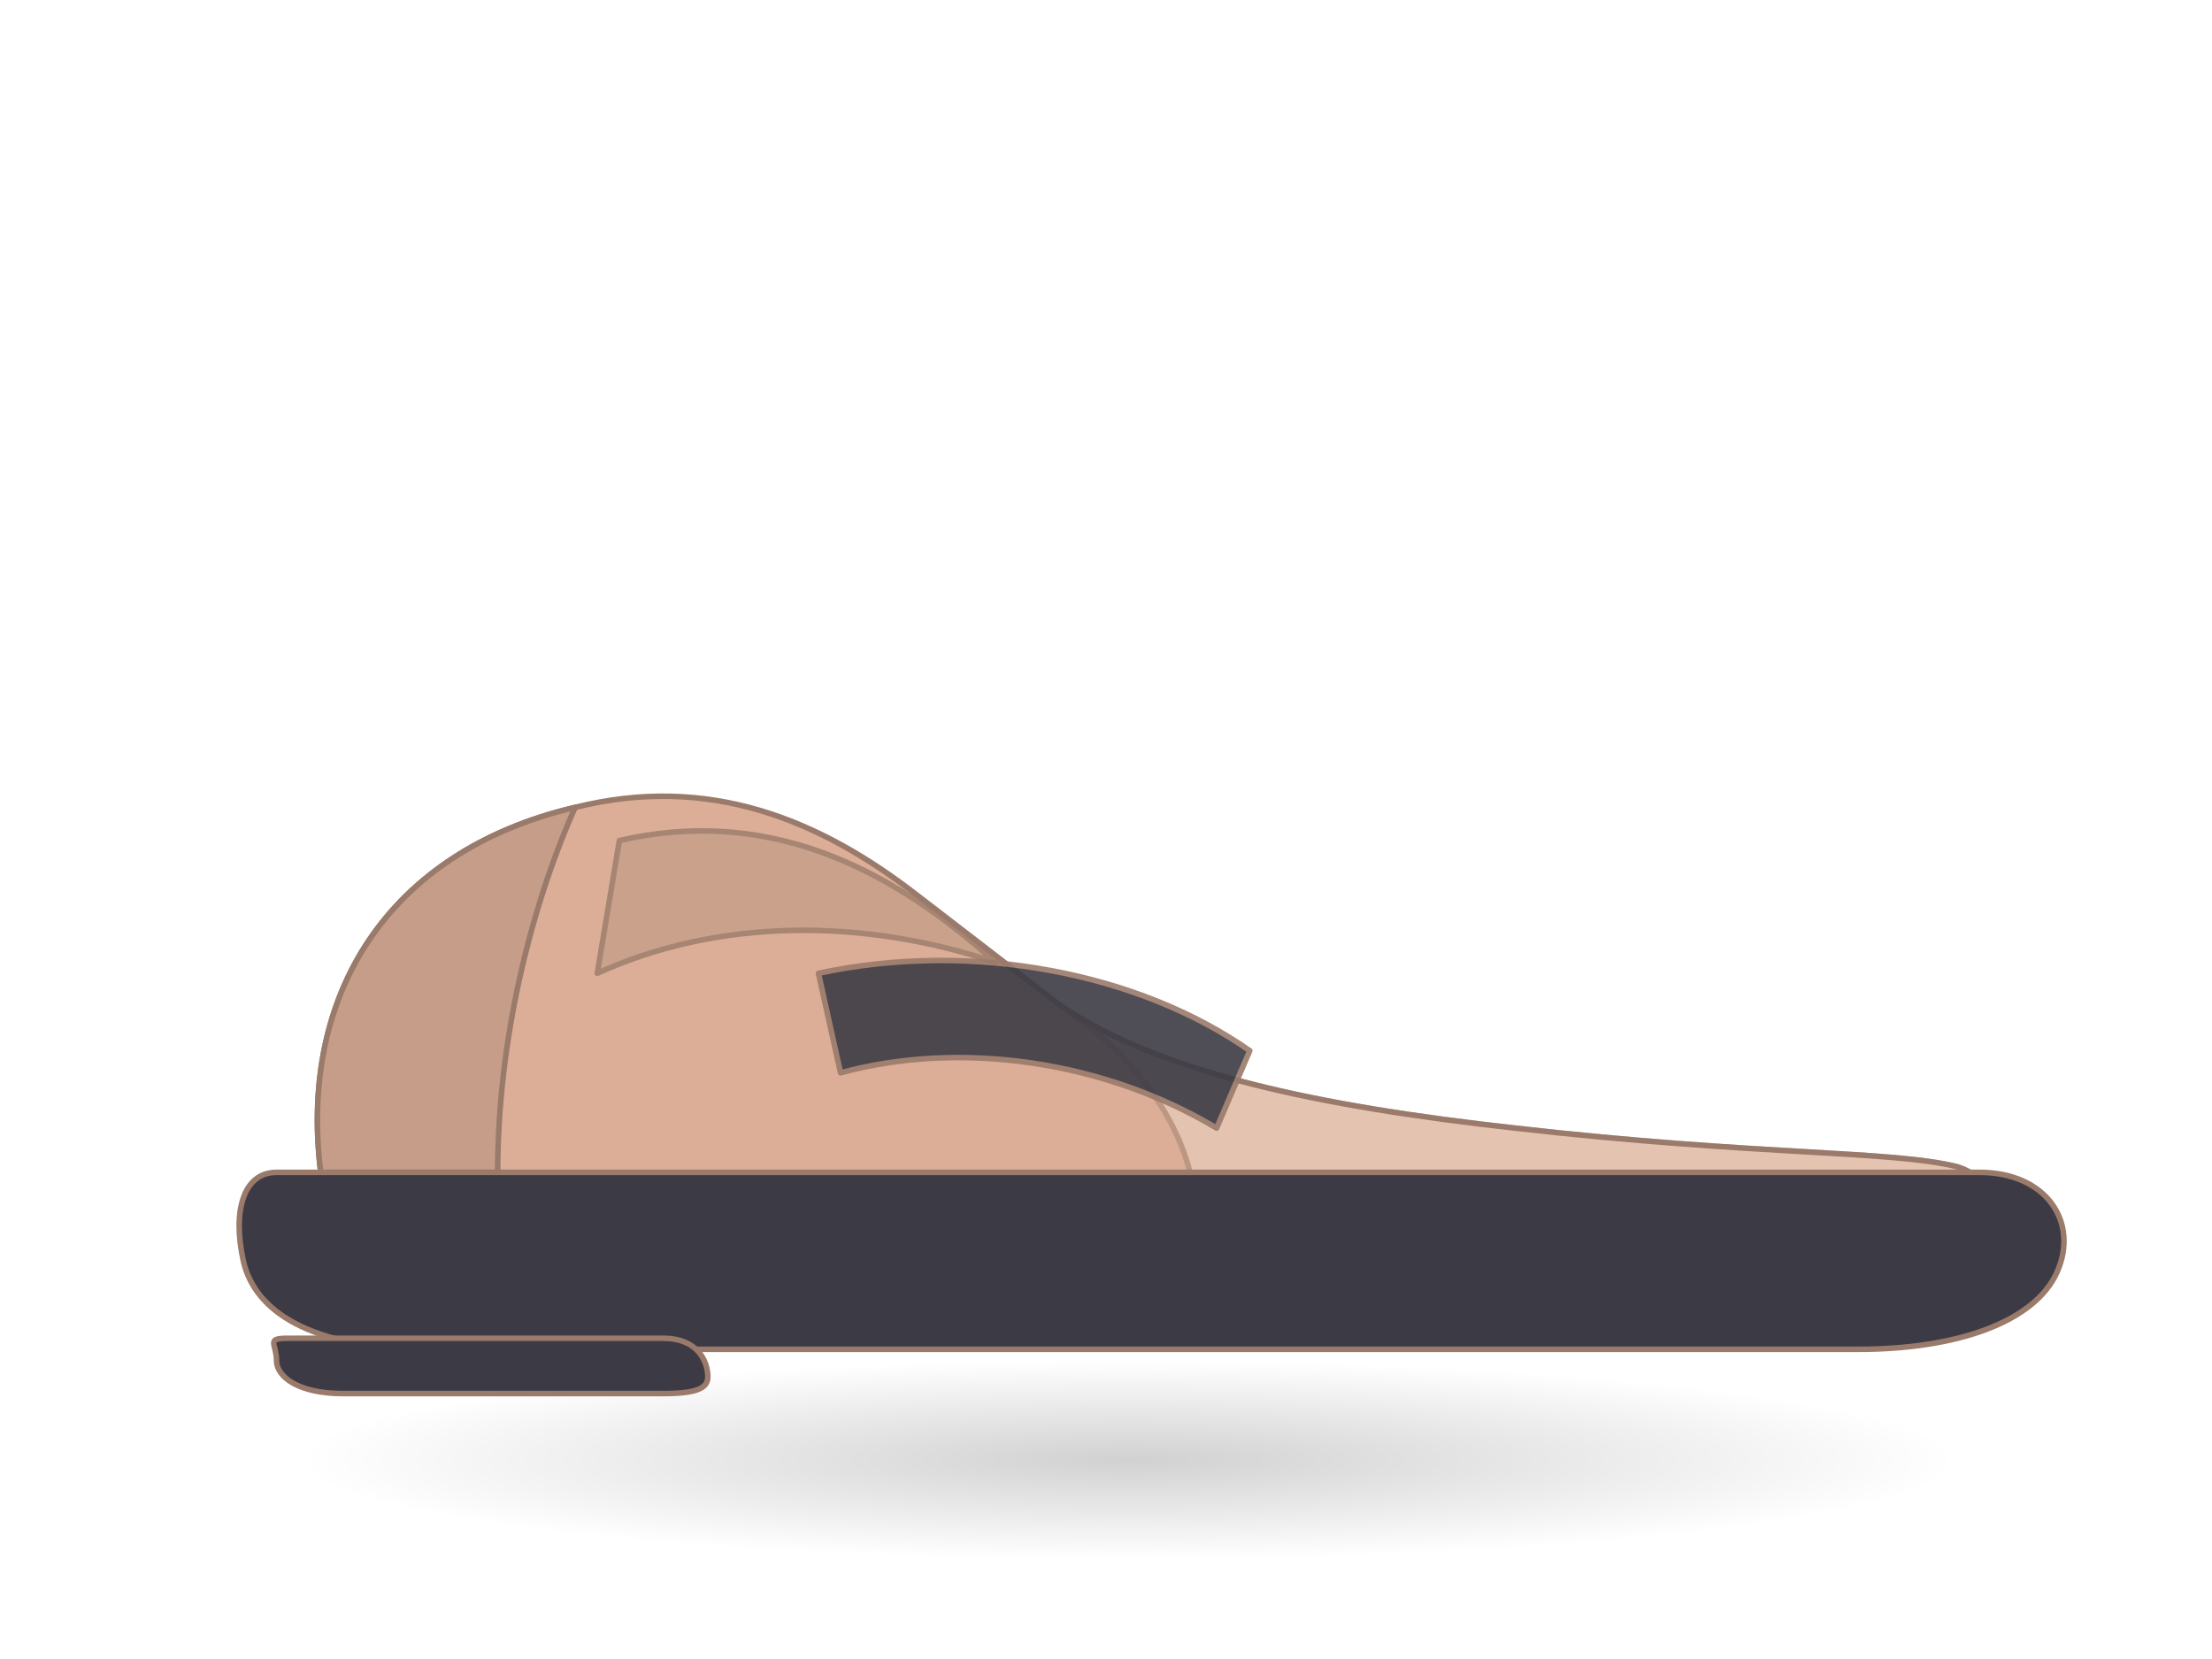
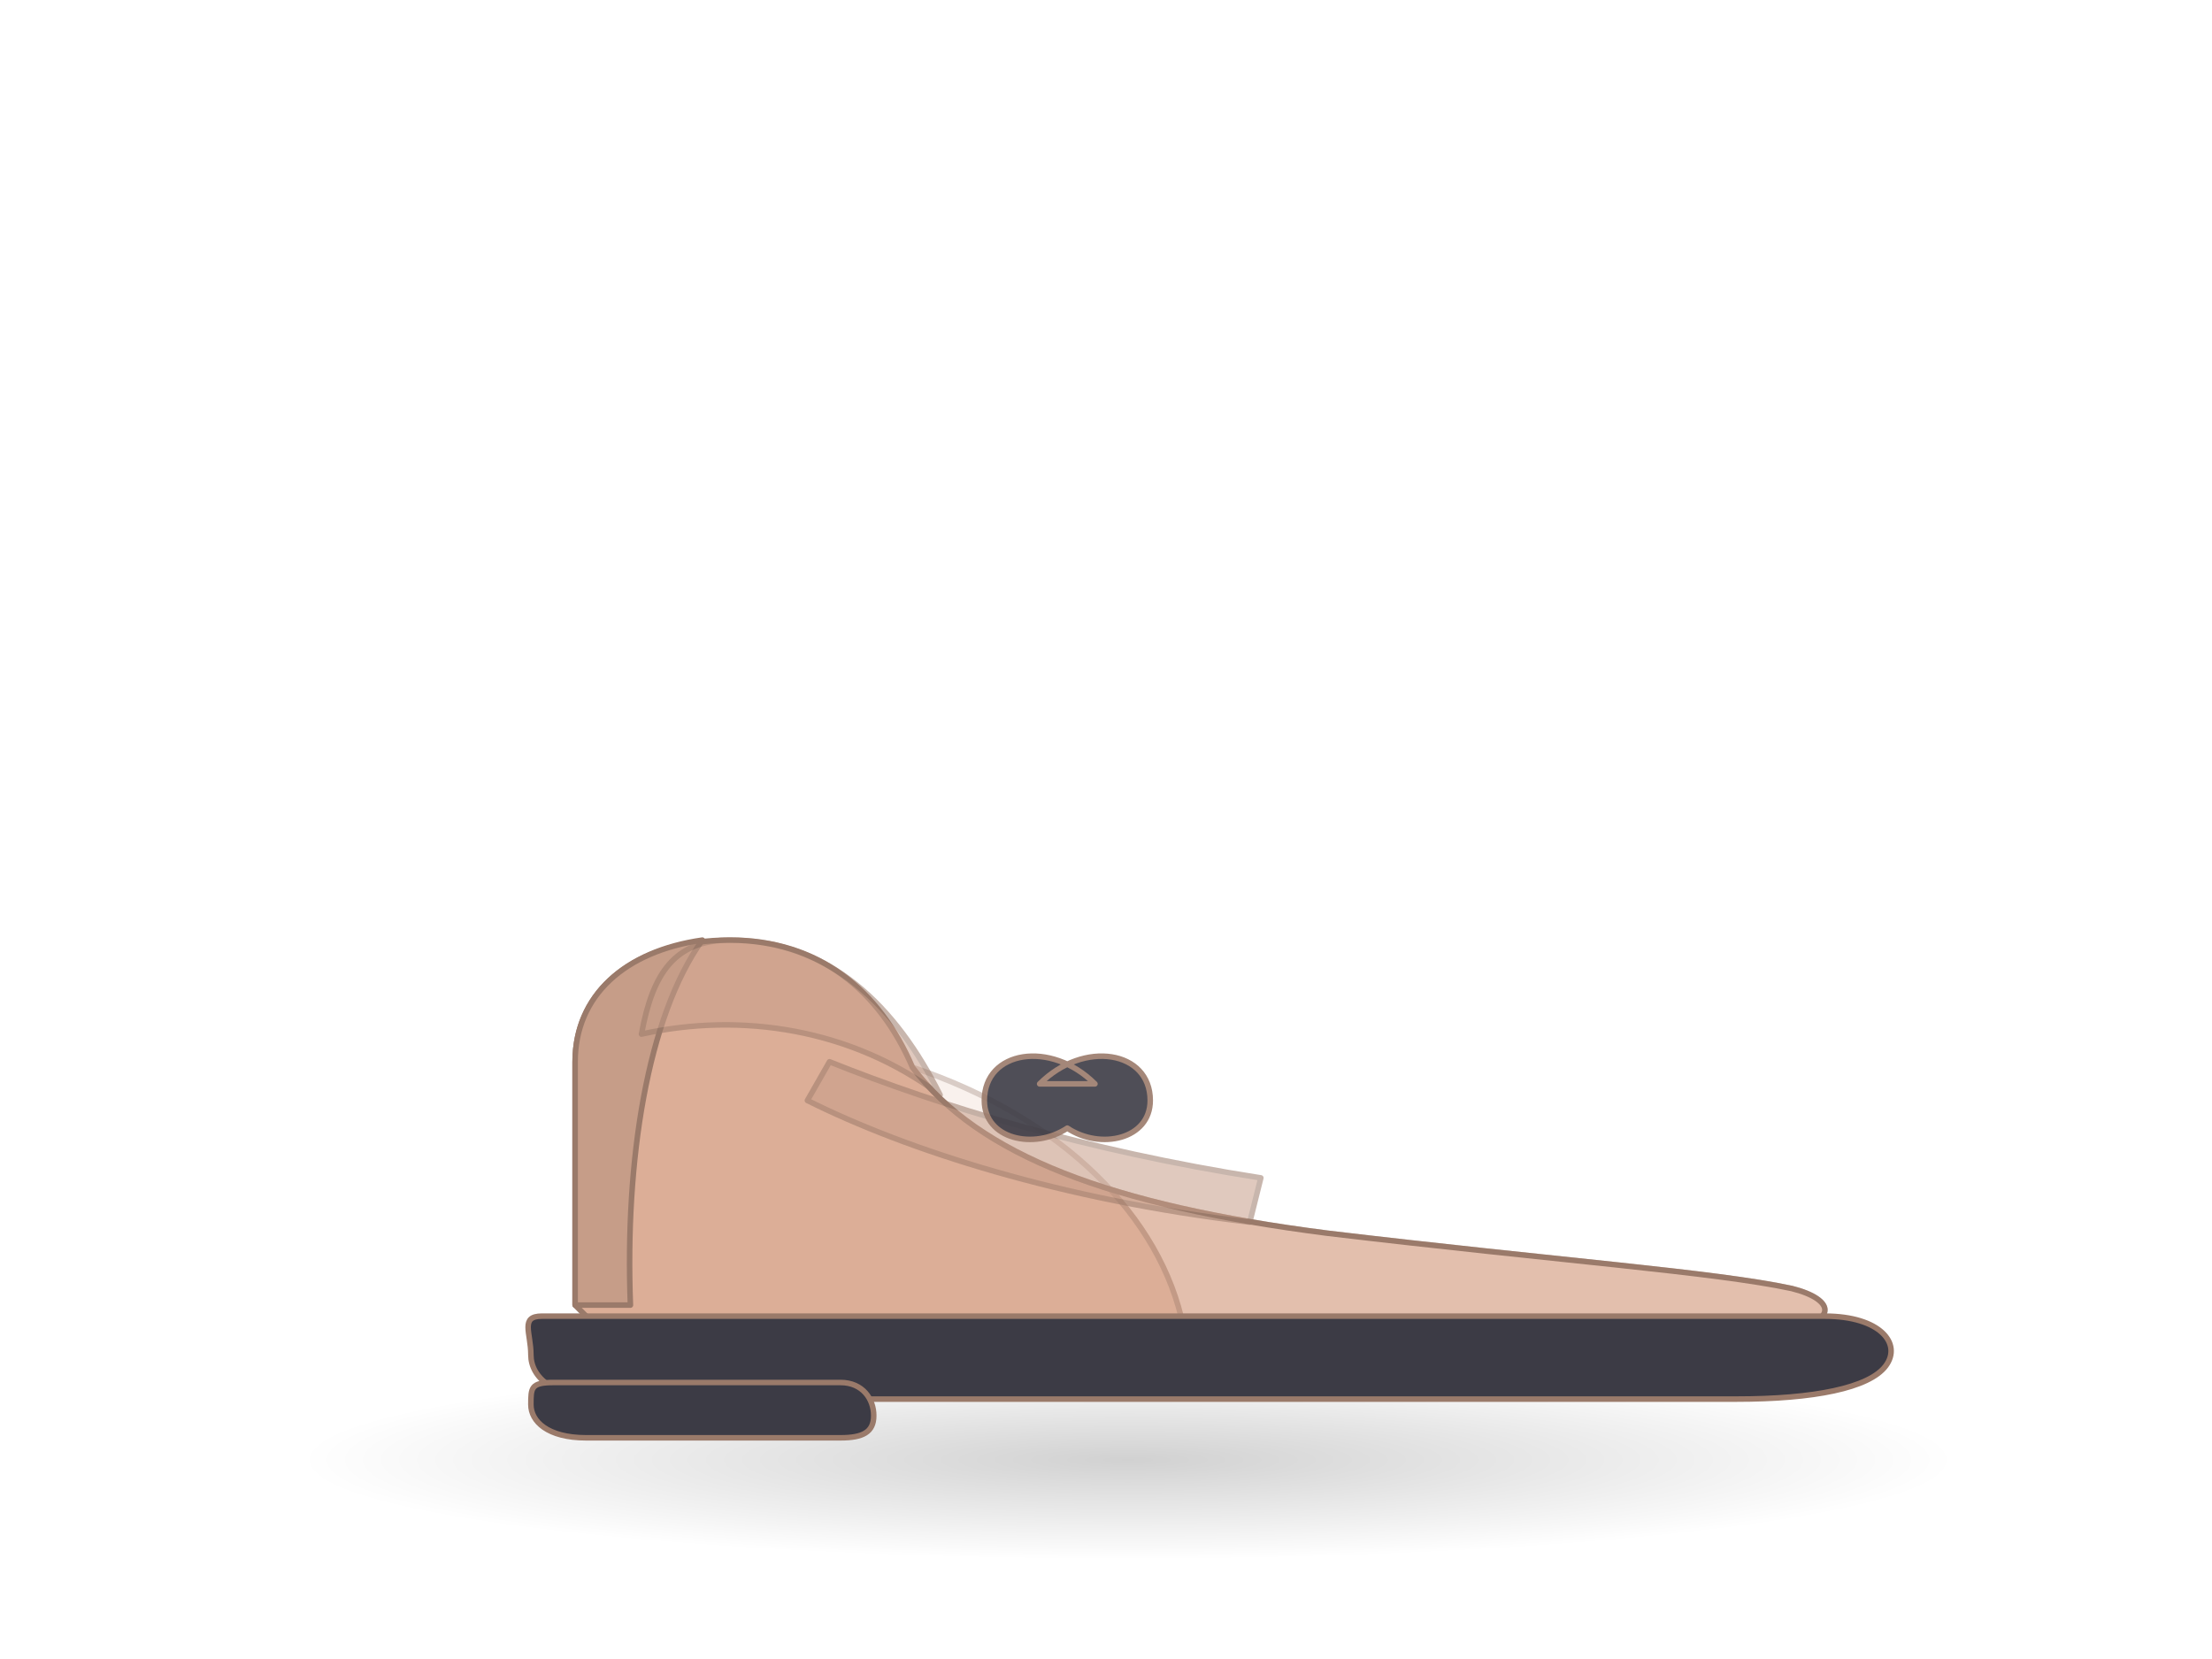
<svg xmlns="http://www.w3.org/2000/svg" viewBox="0 0 400 300" role="img" aria-label="Balerina Suave">
  <defs>
    <radialGradient id="s" cx="50%" cy="50%" r="50%">
      <stop offset="0" stop-color="#000" stop-opacity=".18" />
      <stop offset="1" stop-color="#000" stop-opacity="0" />
    </radialGradient>
  </defs>
  <rect width="400" height="300" fill="#ffffff" />
  <ellipse cx="204" cy="264" rx="148" ry="18" fill="url(#s)" />
  <g stroke="#9a7a6a" stroke-width="1" stroke-linejoin="round">
-     <path d="M58 212 C54 180 70 154 104 146 C128 140 148 148 166 162 L192 182 C210 194 238 200 274 204 C318 209 342 208 354 211 C360 213 358 216 352 216 H60 Z" fill="#dcae97" />
-     <path d="M192 182 C210 194 238 200 274 204 C318 209 342 208 354 211 C360 213 358 216 352 216 H216 C214 202 204 190 192 182 Z" fill="#efdbd0" opacity=".45" />
-     <path d="M58 212 C54 180 70 154 104 146 C96 164 90 188 90 212 Z" fill="#c69d88" />
-     <path d="M112 152 C138 146 160 156 180 174 C156 166 130 166 108 176 Z" fill="#c69d88" opacity=".8" />
-     <path d="M148 176 C176 170 206 176 226 190 L220 204 C200 192 174 188 152 194 Z" fill="#3c3b45" opacity=".9" />
-     <path d="M50 212 H358 C370 212 376 221 372 230 C368 239 354 244 336 244 H78 C56 244 46 237 44 228 C42 219 44 212 50 212 Z" fill="#3c3b45" />
-     <path d="M52 242 H120 C126 242 128 246 128 249 C128 251 126 252 120 252 H62 C54 252 50 249 50 246 C50 243 48 242 52 242 Z" fill="#3c3b45" />
+     <path d="M104 236 V192 C104 179 115 170 132 170 C148 170 159 179 165 193 C177 209 201 218 240 223 C282 228 310 230 324 233 C332 235 332 239 324 240 H108 Z" fill="#dcae97" />
+     <path d="M165 193 C177 209 201 218 240 223 C282 228 310 230 324 233 C332 235 332 239 324 240 H214 C210 220 192 202 165 193 Z" fill="#efdbd0" opacity=".38" />
+     <path d="M104 236 V192 C104 180 113 172 127 170 C117 184 113 210 114 236 Z" fill="#c69d88" />
+     <path d="M132 170 C150 170 162 182 170 198 C154 186 134 183 116 187 C118 176 122 170 132 170 Z" fill="#c69d88" opacity=".55" />
+     <path d="M150 192 C170 200 196 208 228 213 L226 221 C192 217 164 208 146 199 Z" fill="#c69d88" opacity=".55" />
+     <path d="M198 196 c-8 -8 -20 -6 -20 3 0 7 9 9 15 5 6 4 15 2 15 -5 0 -9 -12 -11 -20 -3 Z" fill="#3c3b45" opacity=".9" />
+     <path d="M98 238 H330 C340 238 344 243 341 247 C338 251 328 253 314 253 H110 C100 253 96 249 96 245 C96 241 94 238 98 238 Z" fill="#3c3b45" />
+     <path d="M100 250 H152 C156 250 158 253 158 256 C158 259 156 260 152 260 H106 C99 260 96 257 96 254 C96 251 96 250 100 250 Z" fill="#3c3b45" />
  </g>
</svg>
